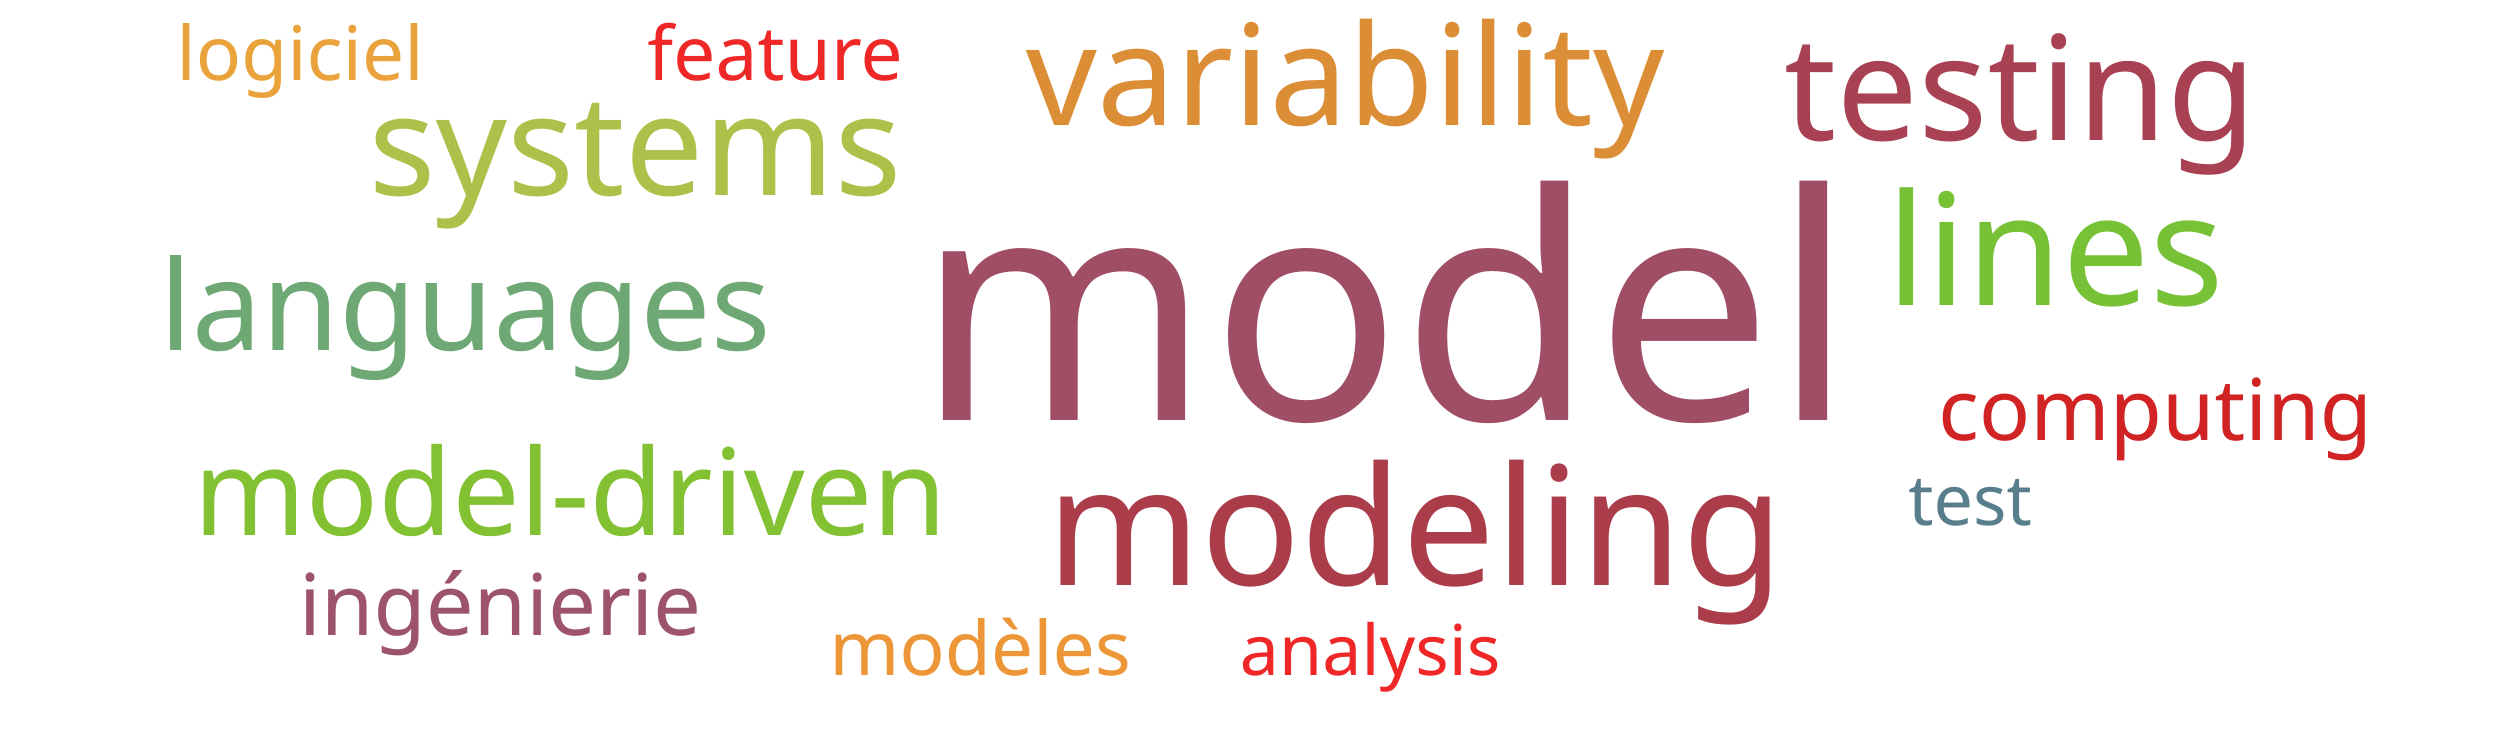
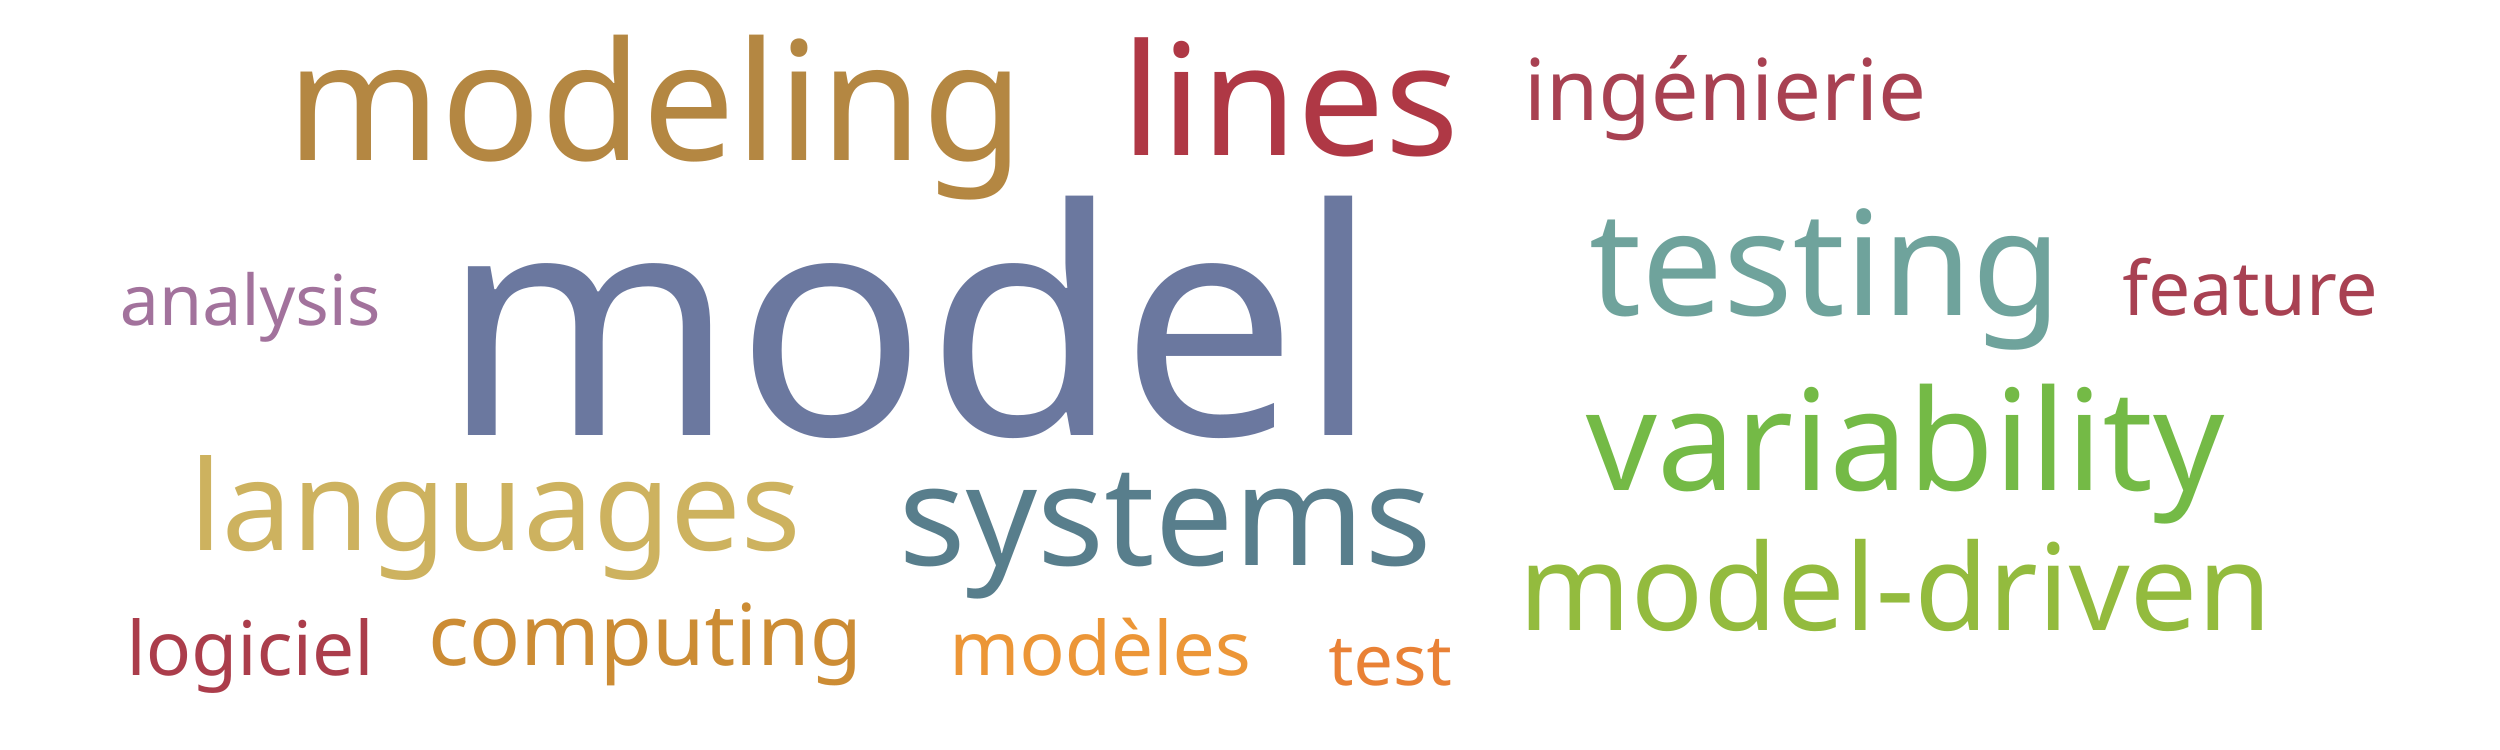
<svg xmlns="http://www.w3.org/2000/svg" width="500" height="150">
  <g transform="translate(250, 75)">
-     <text text-anchor="middle" style="font-family: Impact; font-size: 63px; fill: #9f4e66" transform="translate(27,9)rotate(0)">model</text>
-     <text text-anchor="middle" style="font-family: Impact; font-size: 33px; fill: #ab3d4b" transform="translate(33,42)rotate(0)">modeling</text>
-     <text text-anchor="middle" style="font-family: Impact; font-size: 31px; fill: #76c135" transform="translate(161,-14)rotate(0)">lines</text>
-     <text text-anchor="middle" style="font-family: Impact; font-size: 29px; fill: #a84152" transform="translate(154,-47)rotate(0)">testing</text>
-     <text text-anchor="middle" style="font-family: Impact; font-size: 28px; fill: #dc8e37" transform="translate(19,-50)rotate(0)">variability</text>
-     <text text-anchor="middle" style="font-family: Impact; font-size: 28px; fill: #adc14a" transform="translate(-123,-36)rotate(0)">systems</text>
-     <text text-anchor="middle" style="font-family: Impact; font-size: 25px; fill: #6ea874" transform="translate(-157,-5)rotate(0)">languages</text>
-     <text text-anchor="middle" style="font-family: Impact; font-size: 24px; fill: #82c131" transform="translate(-136,32)rotate(0)">model-driven</text>
-     <text text-anchor="middle" style="font-family: Impact; font-size: 17px; fill: #9d536c" transform="translate(-150,52)rotate(0)">ingénierie</text>
-     <text text-anchor="middle" style="font-family: Impact; font-size: 17px; fill: #d12323" transform="translate(181,13)rotate(0)">computing</text>
-     <text text-anchor="middle" style="font-family: Impact; font-size: 15px; fill: #ec9637" transform="translate(-54,60)rotate(0)">modèles</text>
-     <text text-anchor="middle" style="font-family: Impact; font-size: 15px; fill: #eaa23b" transform="translate(-190,-59)rotate(0)">logiciel</text>
-     <text text-anchor="middle" style="font-family: Impact; font-size: 15px; fill: #ef2727" transform="translate(-95,-59)rotate(0)">feature</text>
-     <text text-anchor="middle" style="font-family: Impact; font-size: 14px; fill: #ef2727" transform="translate(24,60)rotate(0)">analysis</text>
-     <text text-anchor="middle" style="font-family: Impact; font-size: 14px; fill: #587e8c" transform="translate(144,30)rotate(0)">test</text>
+     <text text-anchor="middle" style="font-family: Impact; font-size: 63px; fill: #6b789f" transform="translate(-68,12)rotate(0)">model</text>
+     <text text-anchor="middle" style="font-family: Impact; font-size: 33px; fill: #b48742" transform="translate(-119,-43)rotate(0)">modeling</text>
+     <text text-anchor="middle" style="font-family: Impact; font-size: 31px; fill: #af3845" transform="translate(8,-44)rotate(0)">lines</text>
+     <text text-anchor="middle" style="font-family: Impact; font-size: 29px; fill: #6fa39c" transform="translate(115,-12)rotate(0)">testing</text>
+     <text text-anchor="middle" style="font-family: Impact; font-size: 28px; fill: #74ba46" transform="translate(131,23)rotate(0)">variability</text>
+     <text text-anchor="middle" style="font-family: Impact; font-size: 28px; fill: #587e8c" transform="translate(-17,38)rotate(0)">systems</text>
+     <text text-anchor="middle" style="font-family: Impact; font-size: 25px; fill: #cdb25f" transform="translate(-151,35)rotate(0)">languages</text>
+     <text text-anchor="middle" style="font-family: Impact; font-size: 24px; fill: #93bb3e" transform="translate(129,51)rotate(0)">model-driven</text>
+     <text text-anchor="middle" style="font-family: Impact; font-size: 17px; fill: #a84152" transform="translate(95,-51)rotate(0)">ingénierie</text>
+     <text text-anchor="middle" style="font-family: Impact; font-size: 17px; fill: #cc8c34" transform="translate(-121,58)rotate(0)">computing</text>
+     <text text-anchor="middle" style="font-family: Impact; font-size: 15px; fill: #ec9637" transform="translate(-30,60)rotate(0)">modèles</text>
+     <text text-anchor="middle" style="font-family: Impact; font-size: 15px; fill: #ab3d4b" transform="translate(-200,60)rotate(0)">logiciel</text>
+     <text text-anchor="middle" style="font-family: Impact; font-size: 15px; fill: #a84152" transform="translate(200,-12)rotate(0)">feature</text>
+     <text text-anchor="middle" style="font-family: Impact; font-size: 14px; fill: #a2729c" transform="translate(-200,-10)rotate(0)">analysis</text>
+     <text text-anchor="middle" style="font-family: Impact; font-size: 14px; fill: #e98135" transform="translate(28,62)rotate(0)">test</text>
  </g>
</svg>
